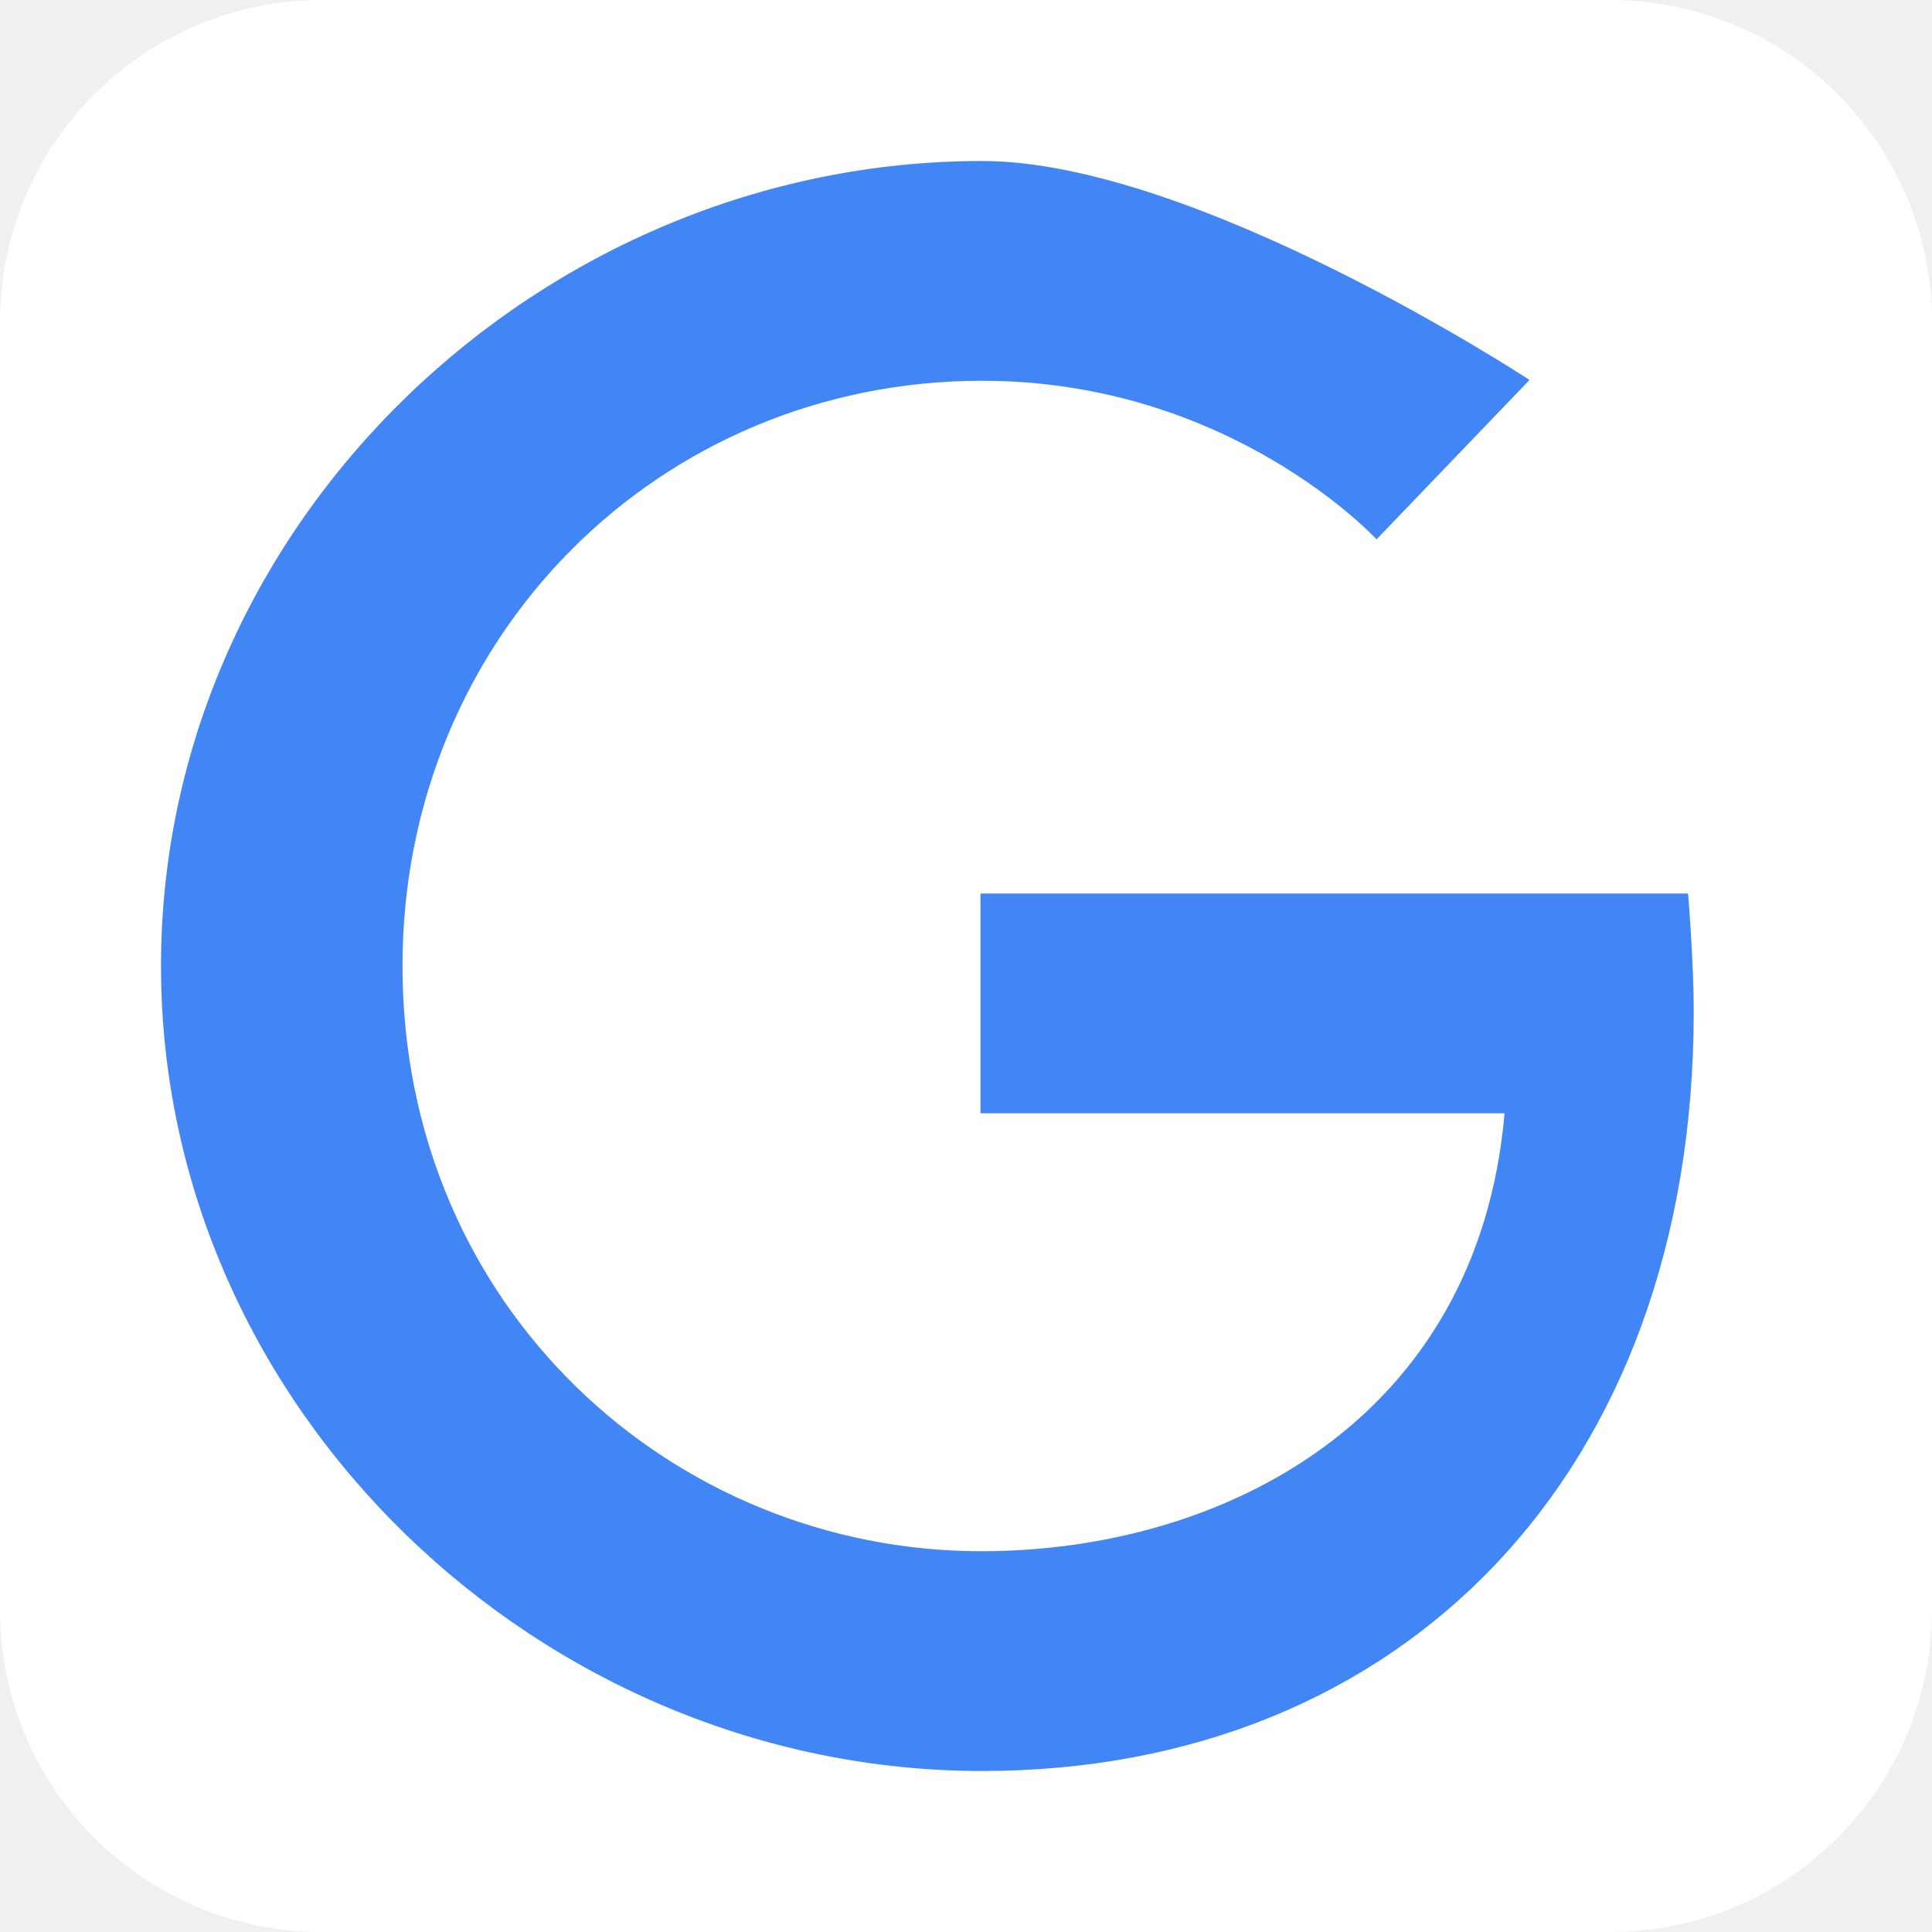
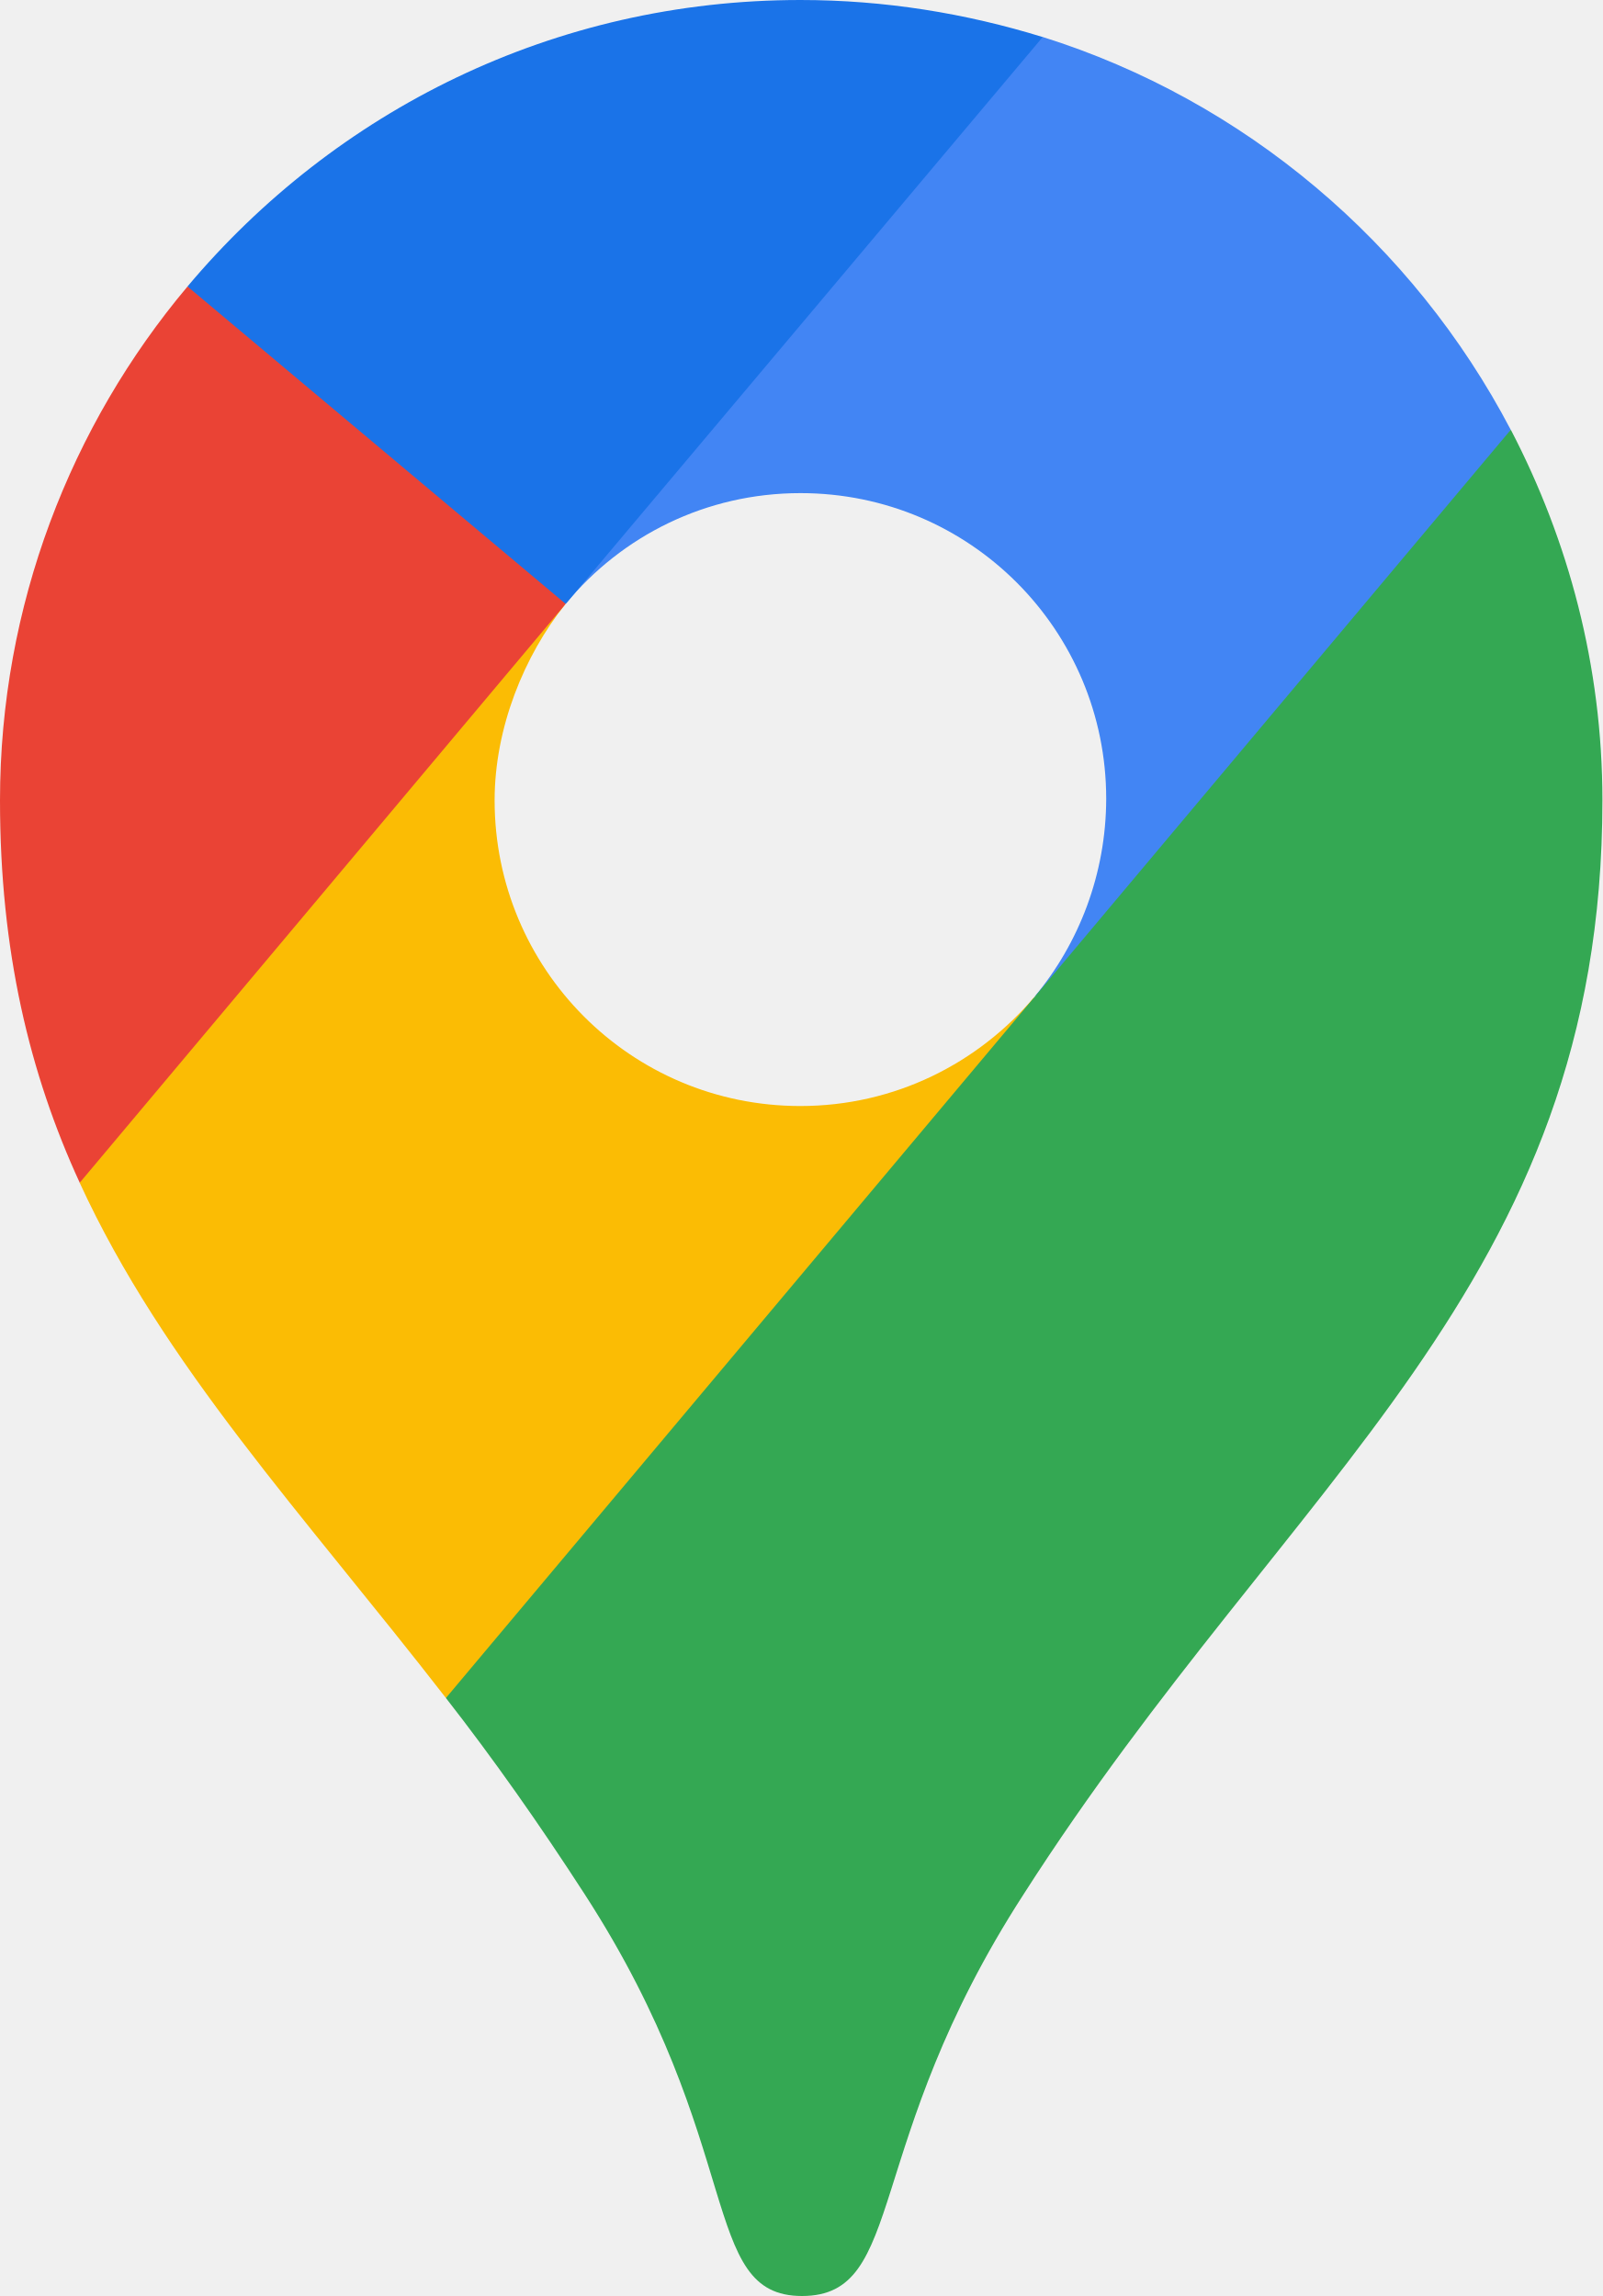
- <svg xmlns="http://www.w3.org/2000/svg" viewBox="0 0 24 24" fill="none">
-   <rect width="24" height="24" rx="4" fill="white" />
-   <path d="M21.35 11.1h-9.17v2.73h6.51c-.33 3.81-3.5 5.44-6.5 5.44C8.36 19.27 5 16.25 5 12c0-4.1 3.2-7.27 7.2-7.27 3.09 0 4.9 1.97 4.9 1.97L19 4.72S14.86 2 12.2 2C6.73 2 2 6.48 2 12c0 5.52 4.73 10 10.2 10 5.22 0 8.84-3.7 8.84-9.43 0-.64-.07-1.47-.07-1.47z" fill="#4285F4" />
+ <svg xmlns="http://www.w3.org/2000/svg" version="1.1" id="Слой_1" x="0px" y="0px" viewBox="0 0 697.744 1000" enable-background="new 0 0 697.744 1000" xml:space="preserve">
+   <path fill="#4285F4" d="M450.483,434.091l143.58-109.375l63.75-137.556  C615.367,106.138,542.074,43.752,453.949,16.082l-132.5,89.488l-75.171,157.442  c24.432-29.602,61.079-48.239,102.273-48.239c73.977,0,133.126,59.829,133.126,133.124  C481.617,380.682,469.802,410.909,450.483,434.091z" />
+   <path fill="#1A73E8" d="M348.516,0C241.129,0,145.959,48.239,81.641,124.772l61.25,100.34  l103.409,37.954c0.625-0.625,207.728-246.93,207.728-246.93  C420.562,5.796,385.164,0,348.516,0z" />
+   <path fill="#FBBC04" d="M450.486,434.103c-24.432,28.922-60.796,47.613-101.989,47.613  c-73.977,0-133.125-59.829-133.125-133.124c0-31.534,12.841-63.011,30.852-85.511  L93.667,372.171L34.69,515.123c36.647,79.717,97.102,144.033,159.489,224.43  l163.523-130.109L450.486,434.103z" />
+   <path fill="#34A853" d="M697.744,348.582c0-58.522-14.772-113.181-39.886-161.419  L194.165,739.543c20.568,26.364,40.511,54.663,60.455,85.511  C325.415,934.429,304.165,1000,349.222,1000c45.682,0,25.739-65.571,96.477-174.946  C562.064,643.07,697.744,560.114,697.744,348.582z" />
+   <path fill="#EA4335" d="M246.307,263.021L81.648,124.783C30.852,185.237,0,263.703,0,348.589  c0,65.568,12.841,118.975,34.716,166.535L246.307,263.021z" />
</svg>
